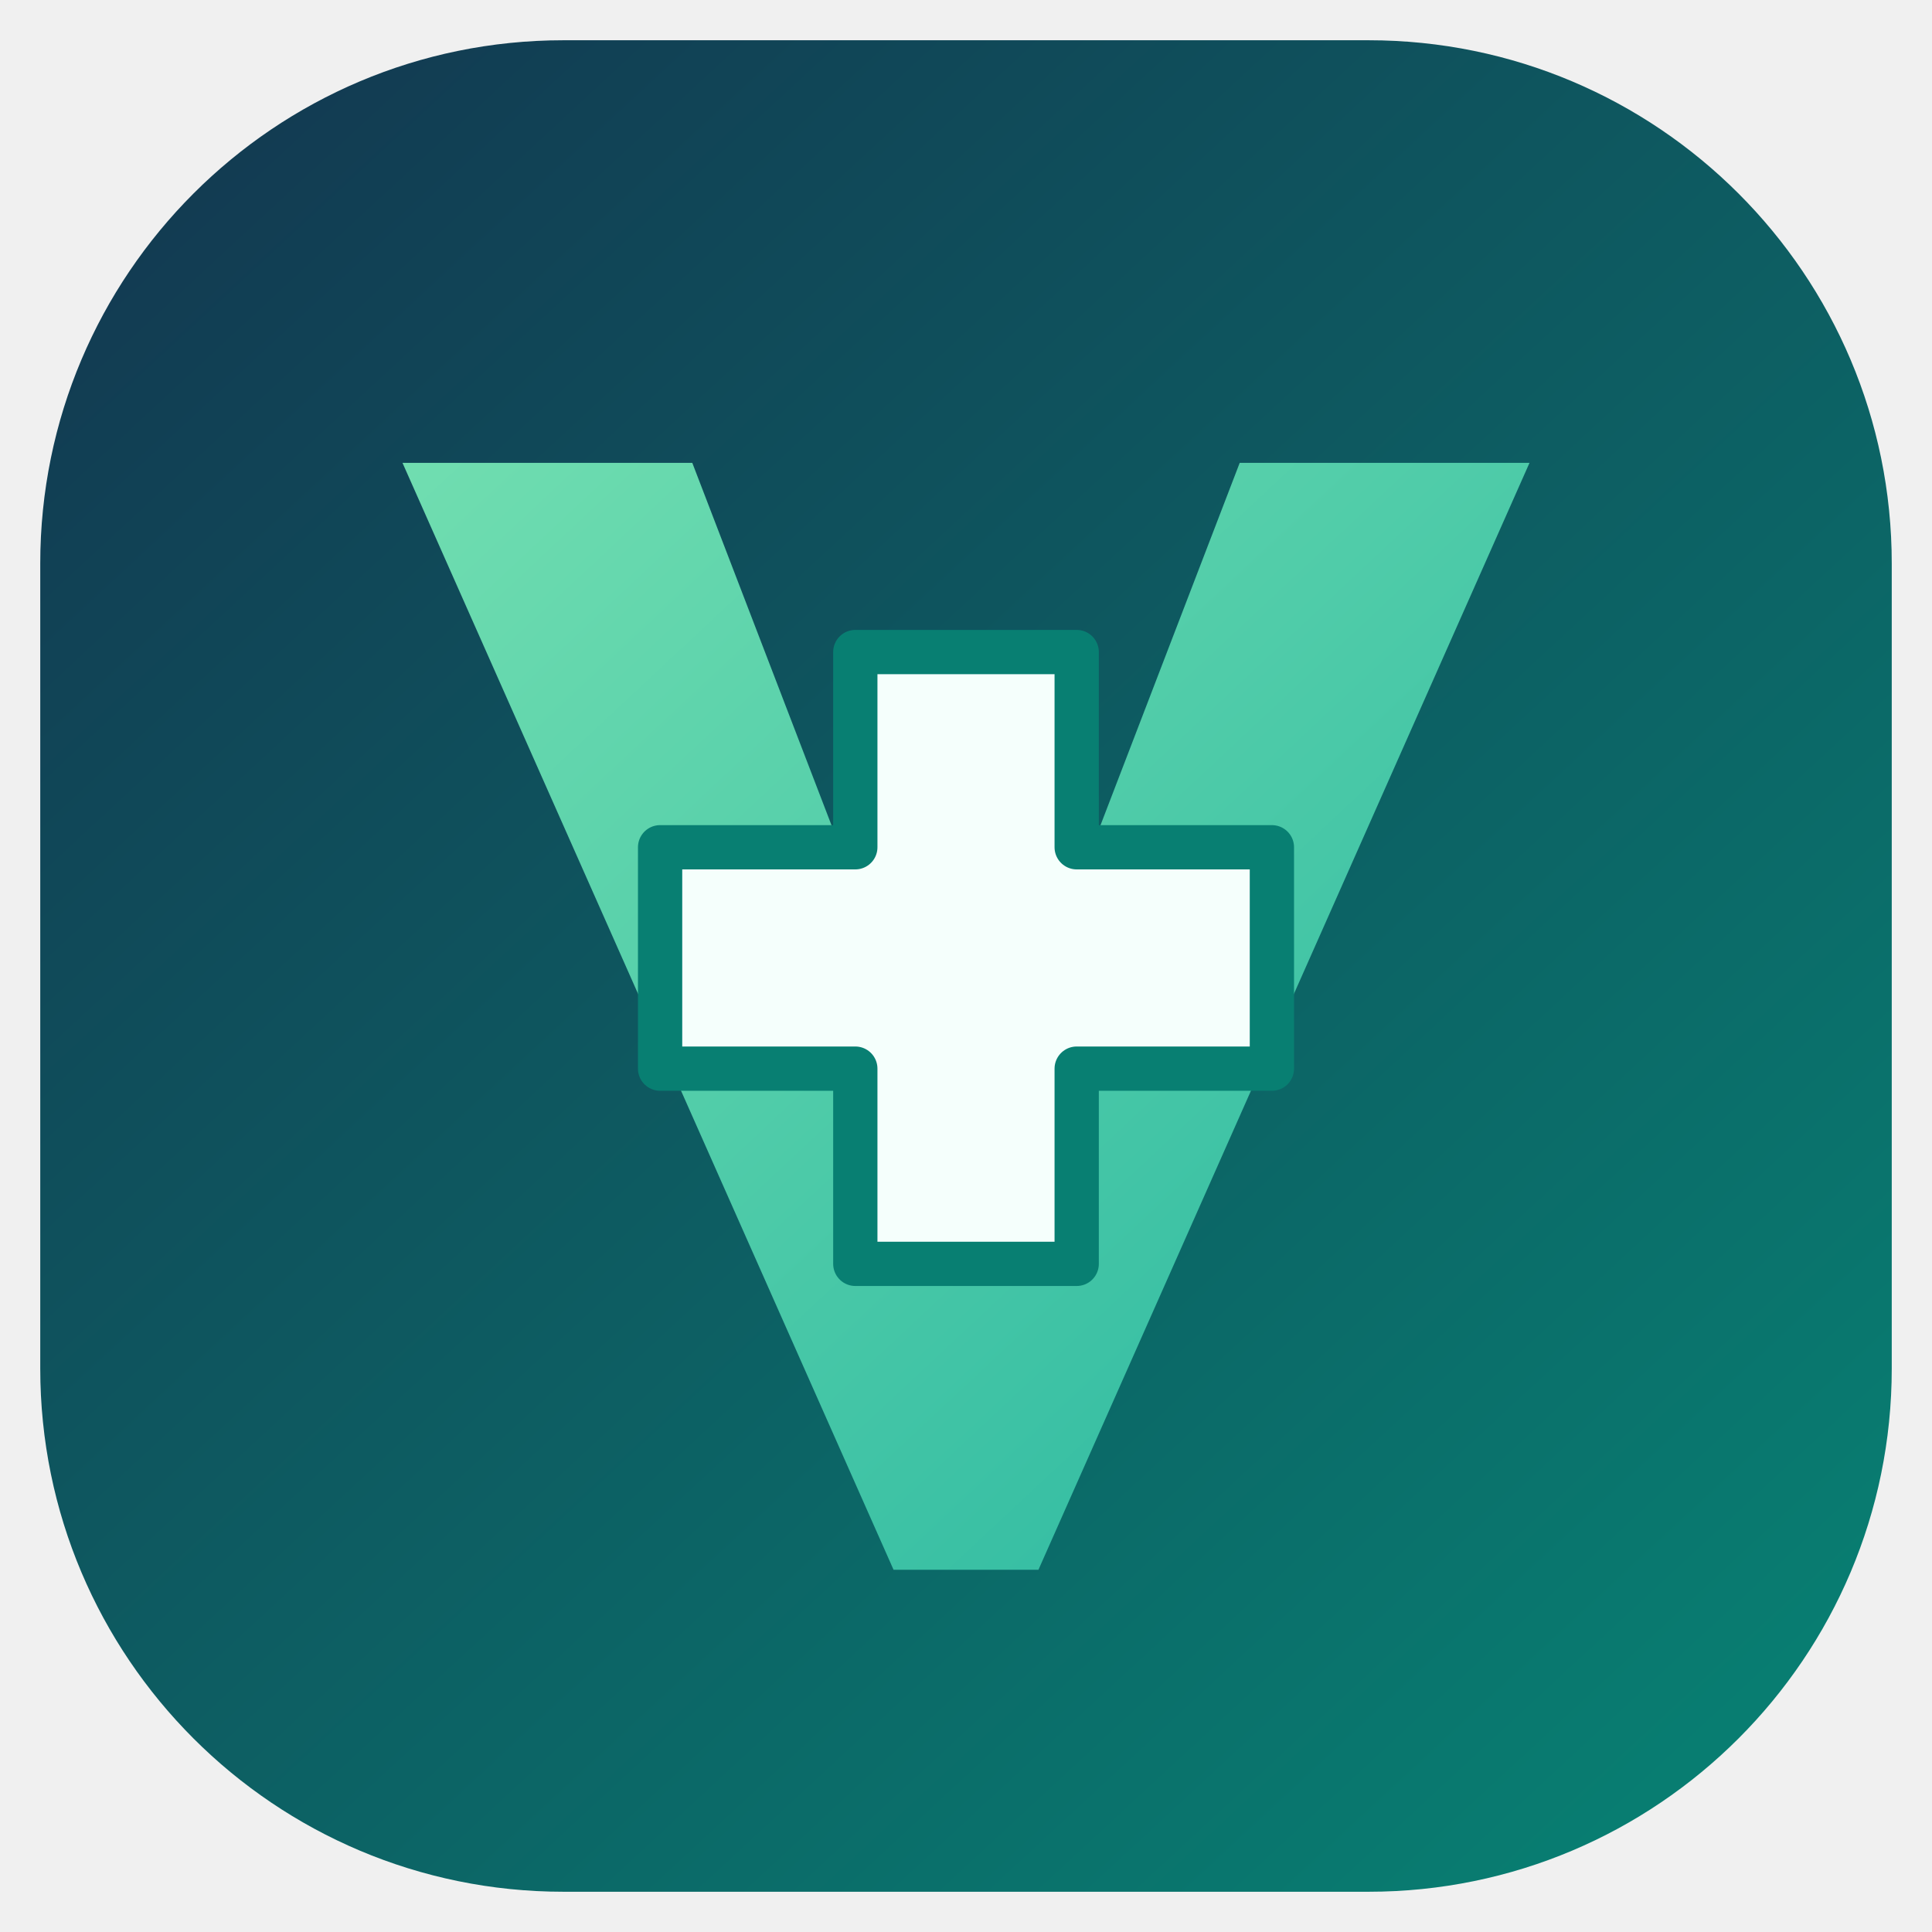
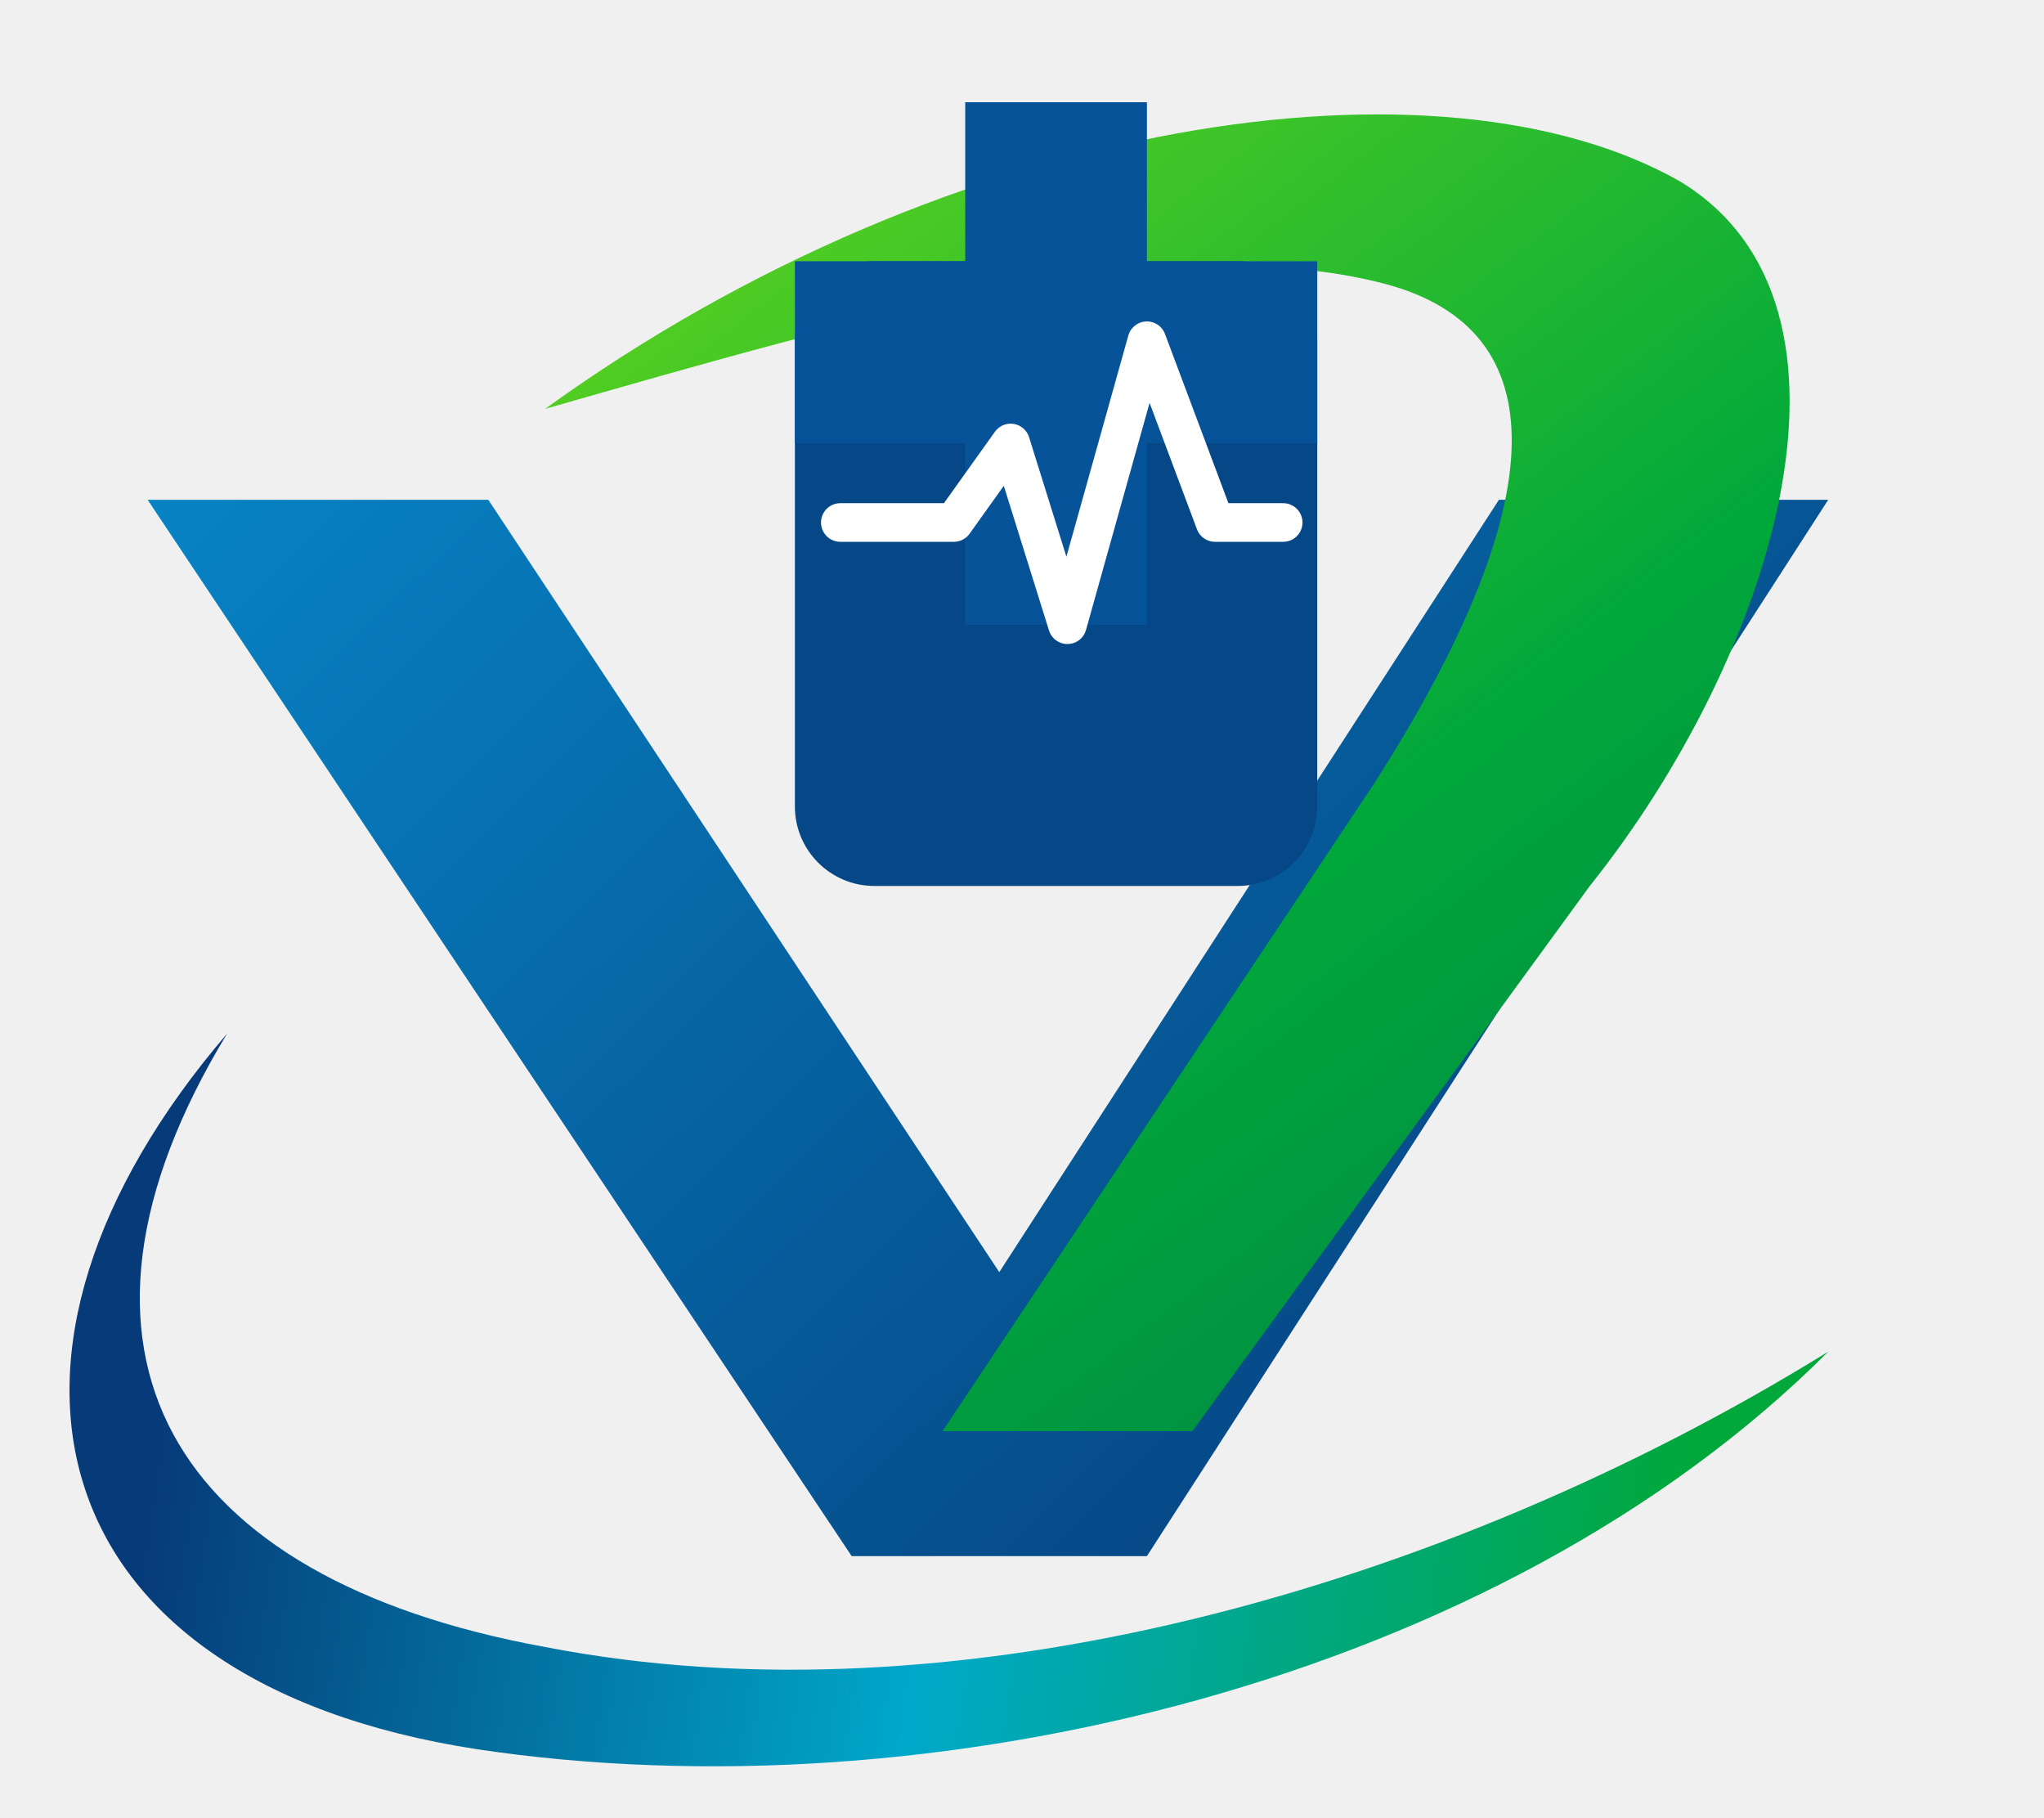
- <svg xmlns="http://www.w3.org/2000/svg" viewBox="0 0 48 48" fill="none">
+ <svg xmlns="http://www.w3.org/2000/svg" viewBox="0 0 180 160" fill="none">
  <defs>
-     <linearGradient id="bg" x1="5" y1="4" x2="43" y2="45" gradientUnits="userSpaceOnUse">
-       <stop stop-color="#123B52" />
-       <stop offset="1" stop-color="#087F72" />
+     <linearGradient id="veridian-blue" x1="18" y1="18" x2="142" y2="145" gradientUnits="userSpaceOnUse">
+       <stop stop-color="#078ACB" />
+       <stop offset="1" stop-color="#063A78" />
    </linearGradient>
-     <linearGradient id="v" x1="9" y1="9" x2="38" y2="40" gradientUnits="userSpaceOnUse">
-       <stop stop-color="#75E0B1" />
-       <stop offset="1" stop-color="#27B6A0" />
+     <linearGradient id="veridian-green" x1="52" y1="12" x2="151" y2="140" gradientUnits="userSpaceOnUse">
+       <stop stop-color="#63D51D" />
+       <stop offset=".55" stop-color="#00A83B" />
+       <stop offset="1" stop-color="#007C48" />
+     </linearGradient>
+     <linearGradient id="veridian-swoosh" x1="12" y1="135" x2="145" y2="155" gradientUnits="userSpaceOnUse">
+       <stop stop-color="#063A78" />
+       <stop offset=".52" stop-color="#00A8C9" />
+       <stop offset="1" stop-color="#00A83B" />
    </linearGradient>
  </defs>
-   <rect x="1" y="1" width="46" height="46" rx="13" fill="url(#bg)" />
-   <path d="M10 11.5H17.2L24 29.2L30.8 11.5H38L25.8 39H22.2L10 11.5Z" fill="url(#v)" />
-   <path d="M21.25 16.2H26.75V21.05H31.6V26.55H26.75V31.4H21.25V26.55H16.4V21.05H21.25V16.2Z" fill="#F5FFFC" stroke="#087F72" stroke-width="1.1" stroke-linejoin="round" />
+   <path d="M13 44H43L88 112L132 44H161L101 137H75L13 44Z" fill="url(#veridian-blue)" />
+   <path d="M48 36C84 10 127 4 148 16C166 27 156 58 140 78L105 126L83 126L121 69C137 44 137 29 122 25C103 20 76 28 48 36Z" fill="url(#veridian-green)" />
+   <path d="M20 91C3 119 15 139 48 145C84 152 127 140 161 119C132 148 82 160 42 154C3 148 -4 119 20 91Z" fill="url(#veridian-swoosh)" />
+   <rect x="70" y="23" width="46" height="55" rx="7" fill="#064887" />
+   <path d="M85 23V9H101V23H116V39H101V55H85V39H70V23H85Z" fill="#07539A" />
+   <path d="M74 46H84L89 39L94 55L101 30L107 46H113" stroke="#FFFFFF" stroke-width="3.4" stroke-linecap="round" stroke-linejoin="round" />
</svg>
